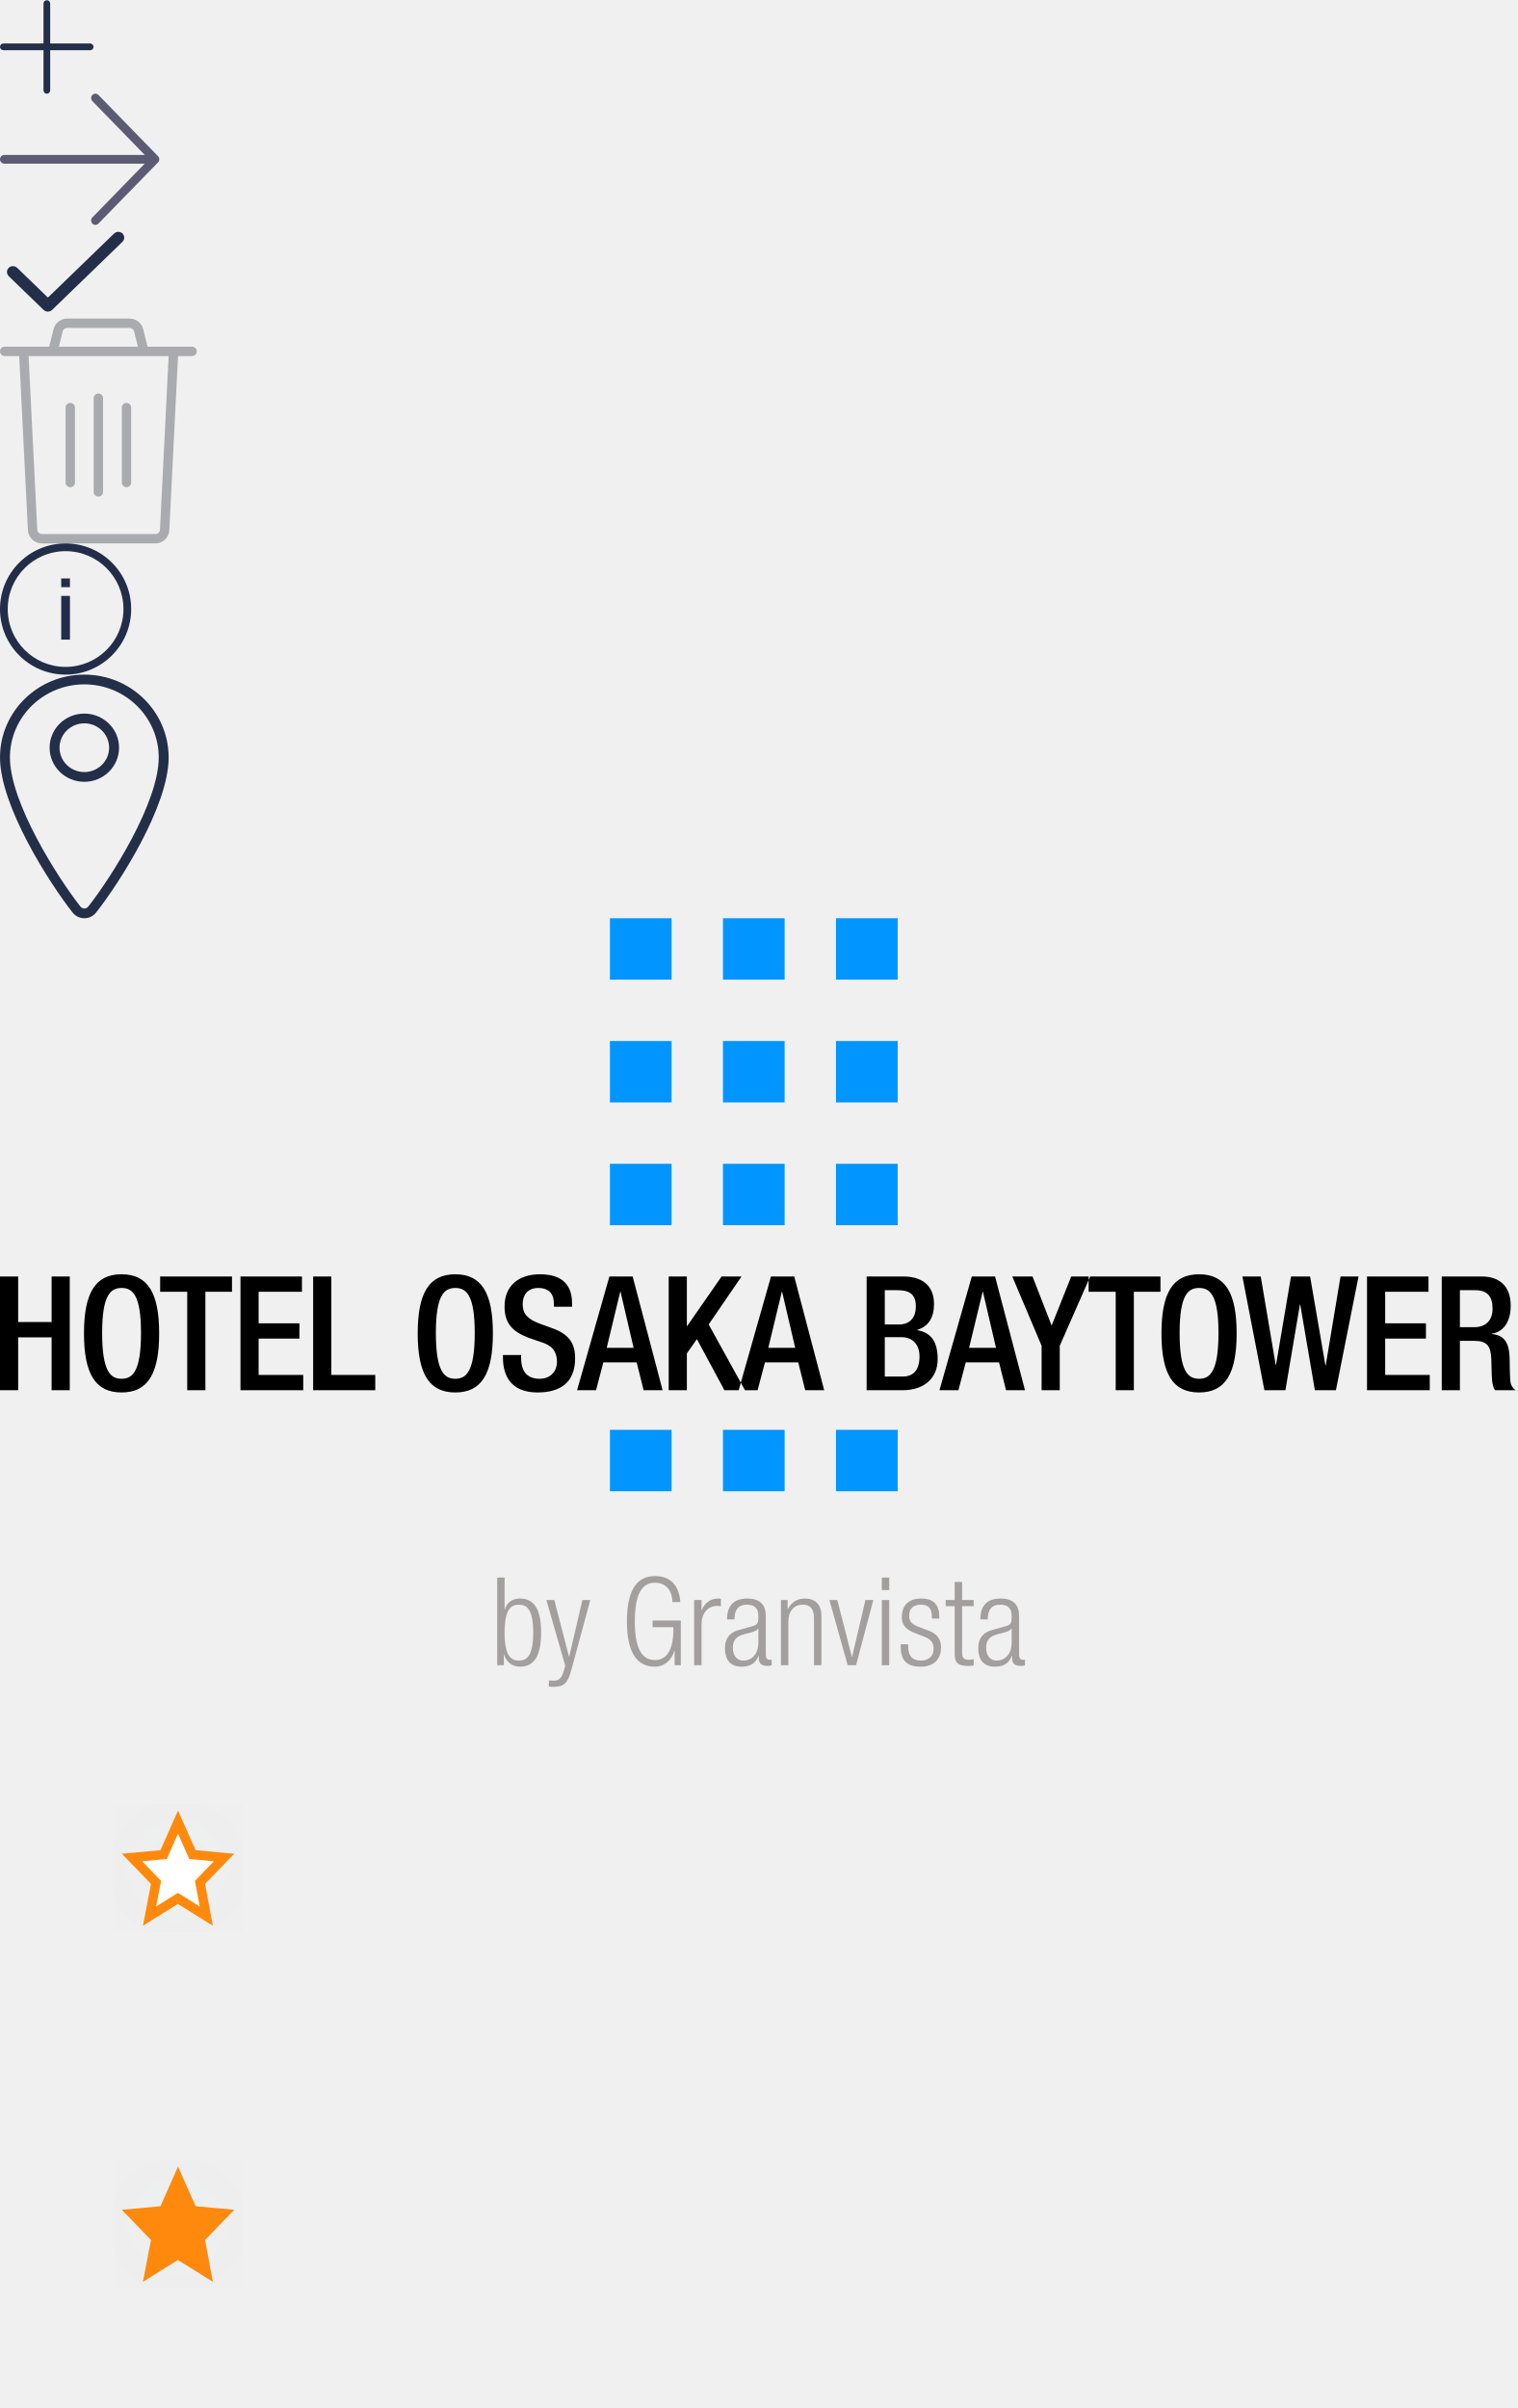
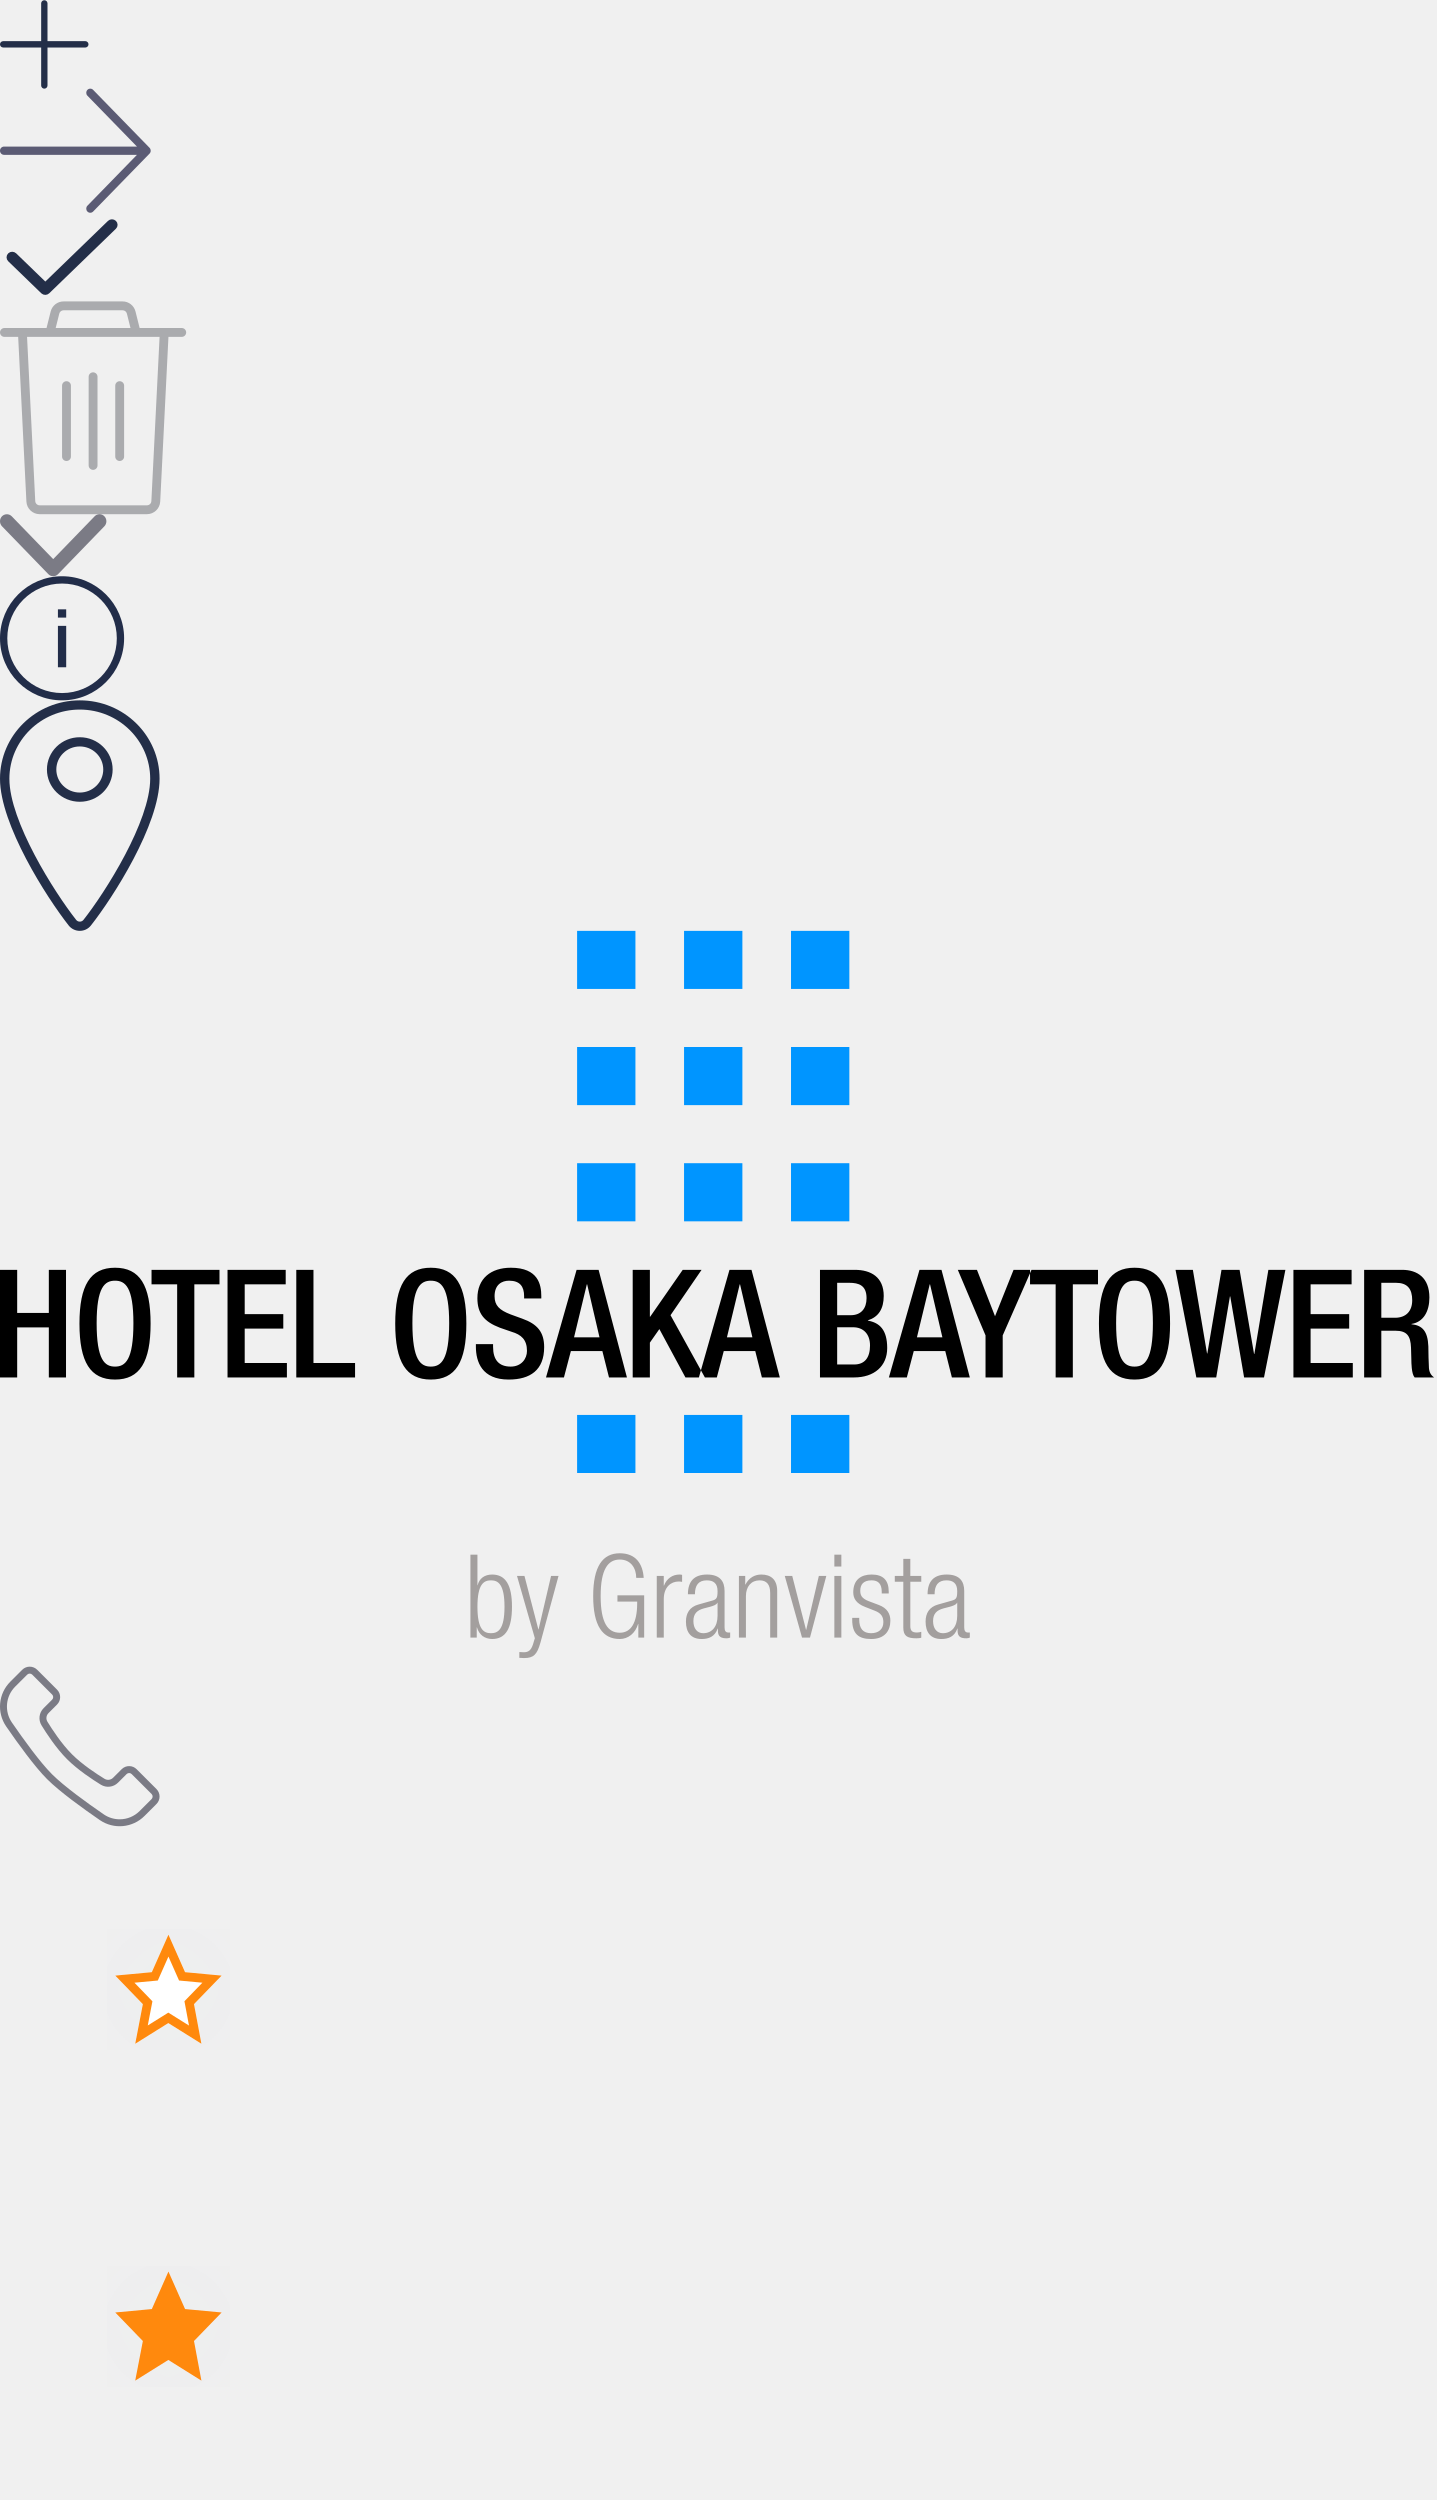
- <svg xmlns="http://www.w3.org/2000/svg" xmlns:xlink="http://www.w3.org/1999/xlink" width="162" height="257" viewBox="0 0 162 257">
+ <svg xmlns="http://www.w3.org/2000/svg" xmlns:xlink="http://www.w3.org/1999/xlink" width="162" height="282" viewBox="0 0 162 282">
  <svg width="10" height="10" viewBox="0 0 10 10" id="add-room" y="0">
    <path d="M5.357 5.358v4.286a.357.357 0 0 1-.714 0V5.358H.357a.357.357 0 0 1 0-.715h4.286V.357a.358.358 0 0 1 .714 0v4.286h4.286a.358.358 0 0 1 0 .715H5.357z" fill="#232E48" fill-rule="evenodd" />
  </svg>
  <svg width="17" height="14" viewBox="0 0 17 14" id="arrow" y="10">
    <path fill="#5B5B74" fill-rule="evenodd" d="M16.867 6.67c.09.092.133.211.133.33a.47.47 0 0 1-.133.33l-6.363 6.533a.447.447 0 0 1-.643 0 .476.476 0 0 1 0-.66l5.587-5.736H.455A.46.46 0 0 1 0 7a.46.46 0 0 1 .455-.466h14.993L9.861.796a.476.476 0 0 1 0-.66.447.447 0 0 1 .643 0l6.363 6.534z" />
  </svg>
  <svg width="14" height="10" viewBox="0 0 14 10" id="confirm-room" y="24">
    <path d="M12.891 1.615L5.37 8.895a.381.381 0 0 1-.526 0c-.001-.001 0-.004-.002-.005l-.011-.008-3.72-3.6a.356.356 0 0 1 0-.515.384.384 0 0 1 .53 0l3.472 3.359 7.252-7.02a.38.38 0 0 1 .527 0 .352.352 0 0 1 0 .51" stroke="#232E48" stroke-width=".526" fill="#232E48" fill-rule="evenodd" />
  </svg>
  <svg width="21" height="24" viewBox="0 0 21 24" id="delete-icon" y="34">
    <path d="M17.074 22.523a.501.501 0 0 1-.5.477H4.476a.501.501 0 0 1-.5-.475L3.051 4h14.95l-.927 18.523zM6.686 1.378A.5.5 0 0 1 7.171 1h6.658c.23 0 .43.156.484.378L14.72 3H6.281l.405-1.622zM20.5 3a.5.5 0 1 1 0 1h-1.499l-.929 18.574A1.5 1.5 0 0 1 16.574 24H4.476a1.5 1.5 0 0 1-1.498-1.424L2.05 4H.5a.5.5 0 1 1 0-1h4.75l.466-1.864A1.499 1.499 0 0 1 7.171 0h6.658a1.5 1.5 0 0 1 1.455 1.136L15.75 3h4.75zm-13 6a.5.5 0 0 0-.5.5v8a.5.5 0 0 0 1 0v-8a.5.5 0 0 0-.5-.5zm6 0a.5.5 0 0 0-.5.5v8a.5.5 0 0 0 1 0v-8a.5.5 0 0 0-.5-.5zm-3-1a.5.5 0 0 0-.5.5v10a.5.5 0 0 0 1 0v-10a.5.5 0 0 0-.5-.5z" fill="#AAABAE" fill-rule="evenodd" />
  </svg>
-   <svg width="14" height="14" viewBox="0 0 14 14" id="info-icon" y="58">
+   <svg width="12" height="7" viewBox="0 0 12 7" id="down-arrow" y="58">
+     <path d="M11.774.235a.756.756 0 0 0-1.096 0L6 5.068 1.322.235a.774.774 0 0 0-1.096 0A.808.808 0 0 0 0 .8c0 .214.08.414.226.566l5.227 5.399a.752.752 0 0 0 1.095 0l5.226-5.4A.81.81 0 0 0 12 .8a.808.808 0 0 0-.226-.565" fill="#7B7B85" fill-rule="evenodd" />
+   </svg>
+   <svg width="14" height="14" viewBox="0 0 14 14" id="info-icon" y="65">
    <path d="M7 14A7 7 0 1 1 7 0a7 7 0 0 1 0 14zm0-.824A6.176 6.176 0 1 0 7 .824a6.176 6.176 0 0 0 0 12.352zm-.467-8.51v-.933h.934v.934h-.934zm0 5.6V5.6h.934v4.667h-.934z" fill="#222D49" fill-rule="evenodd" />
  </svg>
-   <svg width="18" height="26" viewBox="0 0 18 26" id="location-icon" y="72">
+   <svg width="18" height="26" viewBox="0 0 18 26" id="location-icon" y="79">
    <path fill="#232E48" fill-rule="evenodd" d="M9 10.4c-1.46 0-2.647-1.166-2.647-2.6C6.353 6.366 7.54 5.2 9 5.2c1.46 0 2.647 1.166 2.647 2.6 0 1.434-1.188 2.6-2.647 2.6m0-6.24c-2.047 0-3.706 1.629-3.706 3.64S6.954 11.44 9 11.44c2.047 0 3.706-1.629 3.706-3.64S11.046 4.16 9 4.16m.417 20.6a.522.522 0 0 1-.415.2.52.52 0 0 1-.416-.202C6.131 21.638 1.059 13.641 1.059 8.84c0-4.301 3.562-7.8 7.941-7.8 4.38 0 7.941 3.499 7.941 7.8 0 4.828-5.07 12.809-7.524 15.92M9 0C4.03 0 0 3.958 0 8.84c0 5.176 5.276 13.412 7.748 16.555A1.59 1.59 0 0 0 9.002 26c.466 0 .934-.2 1.252-.604C12.728 22.262 18 14.047 18 8.84 18 3.958 13.97 0 9 0" />
  </svg>
-   <svg width="162" height="83" viewBox="0 0 162 83" id="logo" y="98">
+   <svg width="162" height="83" viewBox="0 0 162 83" id="logo" y="105">
    <g fill="none" fill-rule="evenodd">
      <path d="M53.065 79.724v-9.357h.79v3.446h.026c.171-.734.75-1.205 1.632-1.205 1.54 0 2.238 1.218 2.238 3.63 0 2.424-.698 3.643-2.238 3.643-.842 0-1.5-.511-1.71-1.31h-.027v1.153h-.71zm.79-3.486c0 2.581.724 2.988 1.527 2.988.79 0 1.526-.407 1.526-2.988 0-2.569-.737-2.975-1.526-2.975-.803 0-1.527.406-1.527 2.975zm6.475 3.552l-.197.654c-.224.734-.553.93-1.04.93-.171 0-.342-.012-.513-.025v.655c.158.013.316.026.526.026 1.08 0 1.474-.38 1.856-1.743l2.04-7.522h-.842l-1.409 6.028h-.026l-1.566-6.028h-.842l2.013 7.024zm11.543-4.129v.197c0 2.201-.698 3.315-1.961 3.315-1.33 0-2.159-1.087-2.159-4.128 0-3.04.83-4.128 2.159-4.128 1.224 0 1.855.944 1.855 2.07h.843c-.106-1.611-.908-2.778-2.698-2.778-1.935 0-3.001 1.481-3.001 4.836 0 3.355 1.066 4.836 3 4.836.948 0 1.764-.655 2.067-1.704h.026v1.547h.658v-4.77h-3.014v.707h2.225zm2.211 4.063h.79v-4.351c0-1.35.802-1.98 1.684-1.98.119 0 .25.014.382.04v-.786a1.006 1.006 0 0 0-.277-.04c-.829 0-1.46.46-1.763 1.246h-.027v-1.088h-.79v6.959zm4.303-4.889h-.79c0-1.428.672-2.227 2.16-2.227 1.434 0 1.973.747 1.973 1.847v4.115c0 .38.132.577.408.577h.224v.577a1.165 1.165 0 0 1-.368.078c-.619 0-1.014-.144-1.014-.865v-.236h-.026c-.316.918-1.013 1.18-1.803 1.18-1.224 0-1.777-.76-1.777-1.966 0-.93.408-1.651 1.408-1.926l1.488-.42c.565-.144.67-.301.67-1.1 0-.892-.486-1.206-1.21-1.206-.948 0-1.343.563-1.343 1.572zm2.554 2.425v-1.468h-.027c-.092.25-.526.367-.842.459l-.658.17c-.79.21-1.198.603-1.198 1.442 0 .825.422 1.363 1.106 1.363.96 0 1.619-.708 1.619-1.966zm2.409 2.464h.789v-4.679c0-1.088.605-1.782 1.54-1.782.803 0 1.198.472 1.198 1.428v5.033h.79v-5.256c0-1.31-.725-1.86-1.79-1.86-.725 0-1.383.34-1.79 1.127h-.027v-.97h-.71v6.959zm7.12 0h.895l1.842-6.96h-.842l-1.422 6.069h-.026l-1.553-6.068h-.842zm3.645-8.021h.79v-1.336h-.79zm0 8.021h.79v-6.96h-.79zm4.58-3.028c.698.276.948.669.948 1.285 0 .786-.54 1.245-1.382 1.245-.895 0-1.342-.511-1.342-1.547v-.183h-.79v.223c0 1.572.71 2.162 2.145 2.162 1.474 0 2.159-.878 2.159-2.07 0-.774-.356-1.416-1.303-1.77l-1.145-.432c-.79-.302-.948-.682-.948-1.167 0-.694.342-1.18 1.277-1.18.737 0 1.145.38 1.145 1.285v.197h.79v-.197c0-1.271-.606-1.94-1.922-1.94-1.198 0-2.08.577-2.08 2.006 0 .694.343 1.27 1.343 1.65l1.105.433zm3.199 1.888c0 .93.408 1.218 1.474 1.218.276 0 .46-.026.552-.078v-.656a1.71 1.71 0 0 1-.487.08c-.513 0-.75-.171-.75-.735V73.42h1.237v-.655h-1.237v-1.927h-.79v1.927h-.96v.655h.96v5.164zm3.526-3.749h-.789c0-1.428.671-2.227 2.159-2.227 1.434 0 1.974.747 1.974 1.847v4.115c0 .38.131.577.408.577h.223v.577a1.165 1.165 0 0 1-.368.078c-.619 0-1.013-.144-1.013-.865v-.236h-.027c-.316.918-1.013 1.18-1.803 1.18-1.224 0-1.777-.76-1.777-1.966 0-.93.408-1.651 1.409-1.926l1.487-.42c.566-.144.671-.301.671-1.1 0-.892-.487-1.206-1.21-1.206-.948 0-1.343.563-1.343 1.572zm2.554 2.425v-1.468h-.026c-.092.25-.527.367-.843.459l-.658.17c-.79.21-1.197.603-1.197 1.442 0 .825.42 1.363 1.105 1.363.961 0 1.62-.708 1.62-1.966z" fill="#2F2522" opacity=".4" />
      <path fill="#000" d="M0 50.376h1.938v-5.644h3.57v5.644h1.938V38.238H5.508V43.1h-3.57v-4.862H0v12.138zm12.975-1.224c1.156 0 2.074-.731 2.074-4.896 0-4.08-.918-4.794-2.074-4.794-1.156 0-2.074.714-2.074 4.794 0 4.165.918 4.896 2.074 4.896zm0 1.462c-2.788 0-4.012-1.972-4.012-6.307 0-4.335 1.224-6.307 4.012-6.307 2.788 0 4.012 1.972 4.012 6.307 0 4.335-1.224 6.307-4.012 6.307zm7.008-.238h1.938V39.87h2.839v-1.632h-7.667v1.632h2.89v10.506zm5.682 0h6.698v-1.632h-4.76v-3.876h4.352v-1.632h-4.352V39.87h4.624v-1.632h-6.562v12.138zm7.756 0h6.63v-1.632h-4.692V38.238h-1.938v12.138zm15.172-1.224c1.156 0 2.074-.731 2.074-4.896 0-4.08-.918-4.794-2.074-4.794-1.156 0-2.074.714-2.074 4.794 0 4.165.918 4.896 2.074 4.896zm0 1.462c-2.788 0-4.012-1.972-4.012-6.307 0-4.335 1.224-6.307 4.012-6.307 2.788 0 4.012 1.972 4.012 6.307 0 4.335-1.224 6.307-4.012 6.307zm5.087-3.995v.289c0 1.7.68 3.706 3.689 3.706 2.448 0 4.012-1.071 4.012-3.655 0-1.683-.748-2.601-2.465-3.213l-1.309-.476c-1.292-.493-1.819-1.02-1.819-2.057 0-1.292.799-1.751 1.632-1.751 1.224 0 1.7.646 1.7 1.751v.255h1.938v-.272c0-1.258-.323-3.196-3.434-3.196-2.261 0-3.774 1.224-3.774 3.434 0 1.734.765 2.652 2.533 3.332l1.326.459c1.088.323 1.734.884 1.734 2.159 0 .884-.629 1.768-1.836 1.768-1.326 0-1.989-.748-1.989-2.227v-.306H53.68zm7.909 3.757l3.451-12.138h2.482l3.196 12.138h-2.023l-.748-2.975h-3.553l-.782 2.975h-2.023zm3.162-4.522h2.873L66.23 39.87h-.034l-1.445 5.984zm6.617 4.522V38.238h1.938v5.287h.034l3.672-5.287h2.125l-3.502 5.117 3.876 7.021h-2.193l-2.941-5.457-1.071 1.53v3.927h-1.938zm7.467 0l3.451-12.138h2.482l3.196 12.138h-2.023l-.748-2.975H81.64l-.782 2.975h-2.023zm3.162-4.522h2.873l-1.394-5.984h-.034l-1.445 5.984zm10.497 4.522V38.238h3.927c1.819 0 3.264.816 3.264 2.941 0 1.462-.595 2.38-1.785 2.754v.034c1.326.238 2.176 1.037 2.176 3.094 0 2.04-1.462 3.315-3.74 3.315h-3.842zm1.938-1.462h1.921c1.156 0 1.785-.731 1.785-2.142 0-1.309-.765-2.057-1.904-2.057h-1.802v4.199zm0-5.559h1.53c1.173 0 1.785-.765 1.785-1.921 0-1.445-.867-1.734-1.955-1.734h-1.36v3.655zm5.835 7.021l3.451-12.138h2.482l3.196 12.138h-2.023l-.748-2.975h-3.553l-.782 2.975h-2.023zm3.162-4.522h2.873l-1.394-5.984h-.034l-1.445 5.984zm7.739 4.522v-4.743l-3.128-7.395h2.159l2.04 5.236 2.091-5.236h2.023l-3.247 7.395v4.743h-1.938zm7.909 0V39.87h-2.89v-1.632h7.667v1.632h-2.839v10.506h-1.938zm8.895-1.224c1.156 0 2.074-.731 2.074-4.896 0-4.08-.918-4.794-2.074-4.794-1.156 0-2.074.714-2.074 4.794 0 4.165.918 4.896 2.074 4.896zm0 1.462c-2.788 0-4.012-1.972-4.012-6.307 0-4.335 1.224-6.307 4.012-6.307 2.788 0 4.012 1.972 4.012 6.307 0 4.335-1.224 6.307-4.012 6.307zm6.974-.238h2.244l1.547-9.146h.034l1.564 9.146h2.244l2.414-12.138h-1.921l-1.581 9.486h-.034l-1.632-9.486h-2.04l-1.598 9.435h-.034l-1.598-9.435H132.6l2.346 12.138zm10.952 0h6.698v-1.632h-4.76v-3.876h4.352v-1.632h-4.352V39.87h4.624v-1.632h-6.562v12.138zm9.915-6.732h1.547c1.241 0 1.938-.748 1.938-1.972 0-1.292-.544-1.972-1.836-1.972h-1.649v3.944zm-1.938 6.732V38.238h4.284c1.7 0 3.077.867 3.077 3.128 0 1.564-.68 2.771-2.023 2.975v.034c1.224.119 1.836.782 1.904 2.482.017.799.017 1.734.068 2.465.051.595.323.867.578 1.054h-2.193c-.187-.221-.272-.595-.323-1.071a11.65 11.65 0 0 1-.051-1.088c0-.357-.017-.765-.034-1.207-.051-1.326-.459-1.904-1.768-1.904h-1.581v5.27h-1.938z" />
      <path fill="#0095FF" d="M65.097 54.605h6.58v6.553h-6.58v-6.553zm12.064 0h6.58v6.553h-6.58v-6.553zm12.065 0h6.58v6.553h-6.58v-6.553zm-24.13-28.394h6.581v6.552h-6.58v-6.552zm12.065 0h6.58v6.552h-6.58v-6.552zm12.065 0h6.58v6.552h-6.58v-6.552zm-24.13-13.106h6.581v6.553h-6.58v-6.553zm12.065 0h6.58v6.553h-6.58v-6.553zm12.065 0h6.58v6.553h-6.58v-6.553zM65.096 0h6.581v6.553h-6.58V0zm12.065 0h6.58v6.553h-6.58V0zm12.065 0h6.58v6.553h-6.58V0z" />
    </g>
  </svg>
-   <svg width="38" height="38" viewBox="0 0 38 38" id="star" y="181">
+   <svg width="18" height="18" viewBox="0 0 18 18" id="phone-icon" y="188">
+     <path d="M17.098 14.937l-1.347 1.347a3.165 3.165 0 0 1-2.252.933 3.16 3.16 0 0 1-1.8-.56c-1.91-1.313-4.473-3.166-5.832-4.524C4.508 10.774 2.657 8.21 1.342 6.3a3.182 3.182 0 0 1 .374-4.052L3.063.902a.405.405 0 0 1 .576 0l2.243 2.243a.408.408 0 0 1 0 .576l-.967.966a1.571 1.571 0 0 0-.228 1.938c.55.899 1.656 2.589 2.877 3.81 1.221 1.221 2.912 2.327 3.81 2.878a1.57 1.57 0 0 0 1.939-.23l.966-.965a.405.405 0 0 1 .576 0l2.243 2.243a.408.408 0 0 1 0 .576m.553-1.13l-2.243-2.242a1.186 1.186 0 0 0-.84-.349c-.305 0-.61.116-.842.349l-.967.965a.788.788 0 0 1-.976.115c-.842-.515-2.494-1.591-3.665-2.763C6.946 8.71 5.87 7.059 5.354 6.216a.79.79 0 0 1 .115-.976l.966-.966a1.19 1.19 0 0 0 0-1.683L4.192.348A1.186 1.186 0 0 0 3.351 0c-.305 0-.609.116-.841.348L1.163 1.695a3.962 3.962 0 0 0-.466 5.048c1.366 1.986 3.227 4.553 4.617 5.943 1.39 1.39 3.956 3.251 5.943 4.617a3.963 3.963 0 0 0 5.048-.466l1.346-1.347a1.19 1.19 0 0 0 0-1.682" fill="#7B7B85" fill-rule="evenodd" />
+   </svg>
+   <svg width="38" height="38" viewBox="0 0 38 38" id="star" y="206">
    <defs>
      <filter id="a" width="115%" height="109.9%" x="-7.5%" y="-5%" filterUnits="objectBoundingBox">
        <feOffset in="SourceAlpha" result="shadowOffsetOuter1" />
        <feGaussianBlur in="shadowOffsetOuter1" result="shadowBlurOuter1" stdDeviation="7.5" />
        <feColorMatrix in="shadowBlurOuter1" result="shadowMatrixOuter1" values="0 0 0 0 0 0 0 0 0 0.235 0 0 0 0 0.403 0 0 0 0.104 0" />
        <feMerge>
          <feMergeNode in="shadowMatrixOuter1" />
          <feMergeNode in="SourceGraphic" />
        </feMerge>
      </filter>
      <path id="b" d="M6.6.23L4.725 4.463.6 4.847l3.113 3.22-.863 4.471 3.736-2.336 3.735 2.336-.838-4.473L12.6 4.847l-4.125-.385z" />
    </defs>
    <g fill="none" fill-rule="evenodd" filter="url(#a)" transform="translate(12.4 12)">
      <use fill="#FFF" xlink:href="#b" />
      <path stroke="#FF890D" d="M6.6 1.465L5.063 4.932l-3.38.316 2.57 2.66-.694 3.598 3.028-1.893 3.032 1.897-.675-3.608 2.572-2.654-3.38-.316L6.6 1.465z" />
    </g>
  </svg>
-   <svg width="38" height="38" viewBox="0 0 38 38" id="star-filled" y="219">
+   <svg width="38" height="38" viewBox="0 0 38 38" id="star-filled" y="244">
    <defs>
      <filter id="a" width="115%" height="109.9%" x="-7.5%" y="-5%" filterUnits="objectBoundingBox">
        <feOffset in="SourceAlpha" result="shadowOffsetOuter1" />
        <feGaussianBlur in="shadowOffsetOuter1" result="shadowBlurOuter1" stdDeviation="7.5" />
        <feColorMatrix in="shadowBlurOuter1" result="shadowMatrixOuter1" values="0 0 0 0 0 0 0 0 0 0.235 0 0 0 0 0.403 0 0 0 0.104 0" />
        <feMerge>
          <feMergeNode in="shadowMatrixOuter1" />
          <feMergeNode in="SourceGraphic" />
        </feMerge>
      </filter>
    </defs>
    <path fill="#FF890D" fill-rule="evenodd" d="M21 .23l-1.875 4.232L15 4.847l3.113 3.22-.863 4.471 3.736-2.336 3.735 2.336-.838-4.473L27 4.847l-4.125-.385z" filter="url(#a)" transform="translate(-2 12)" />
  </svg>
</svg>
